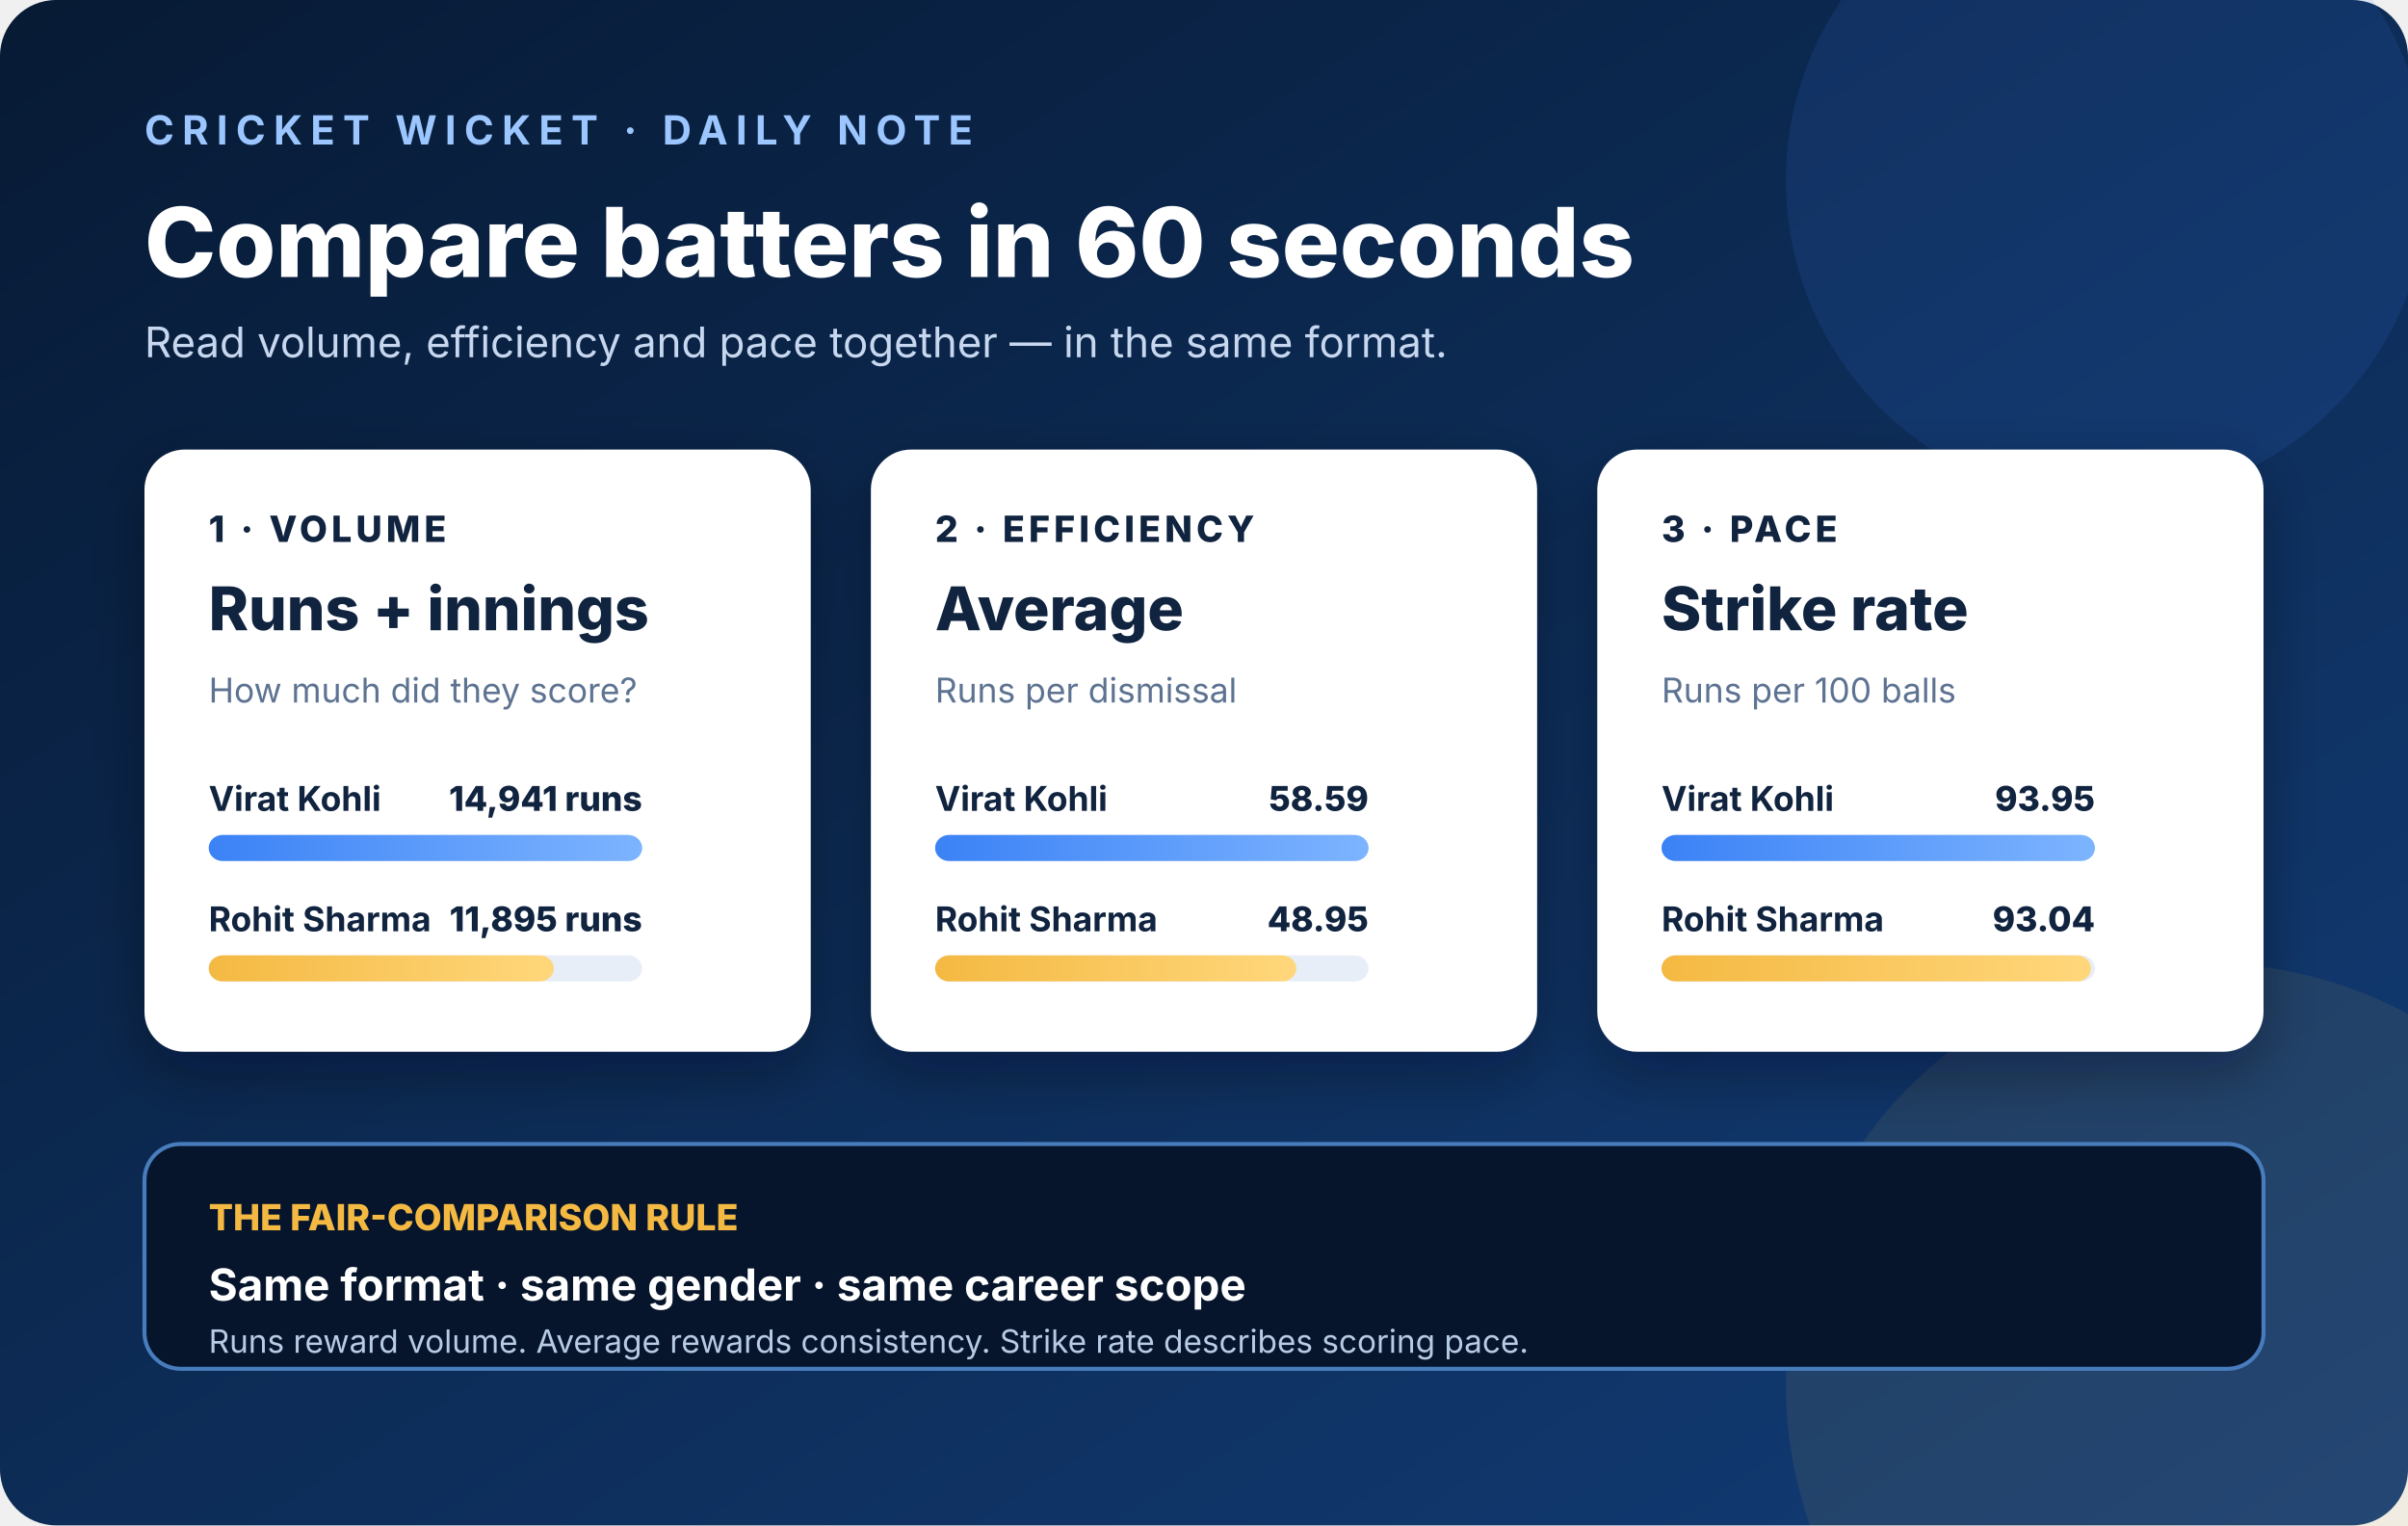
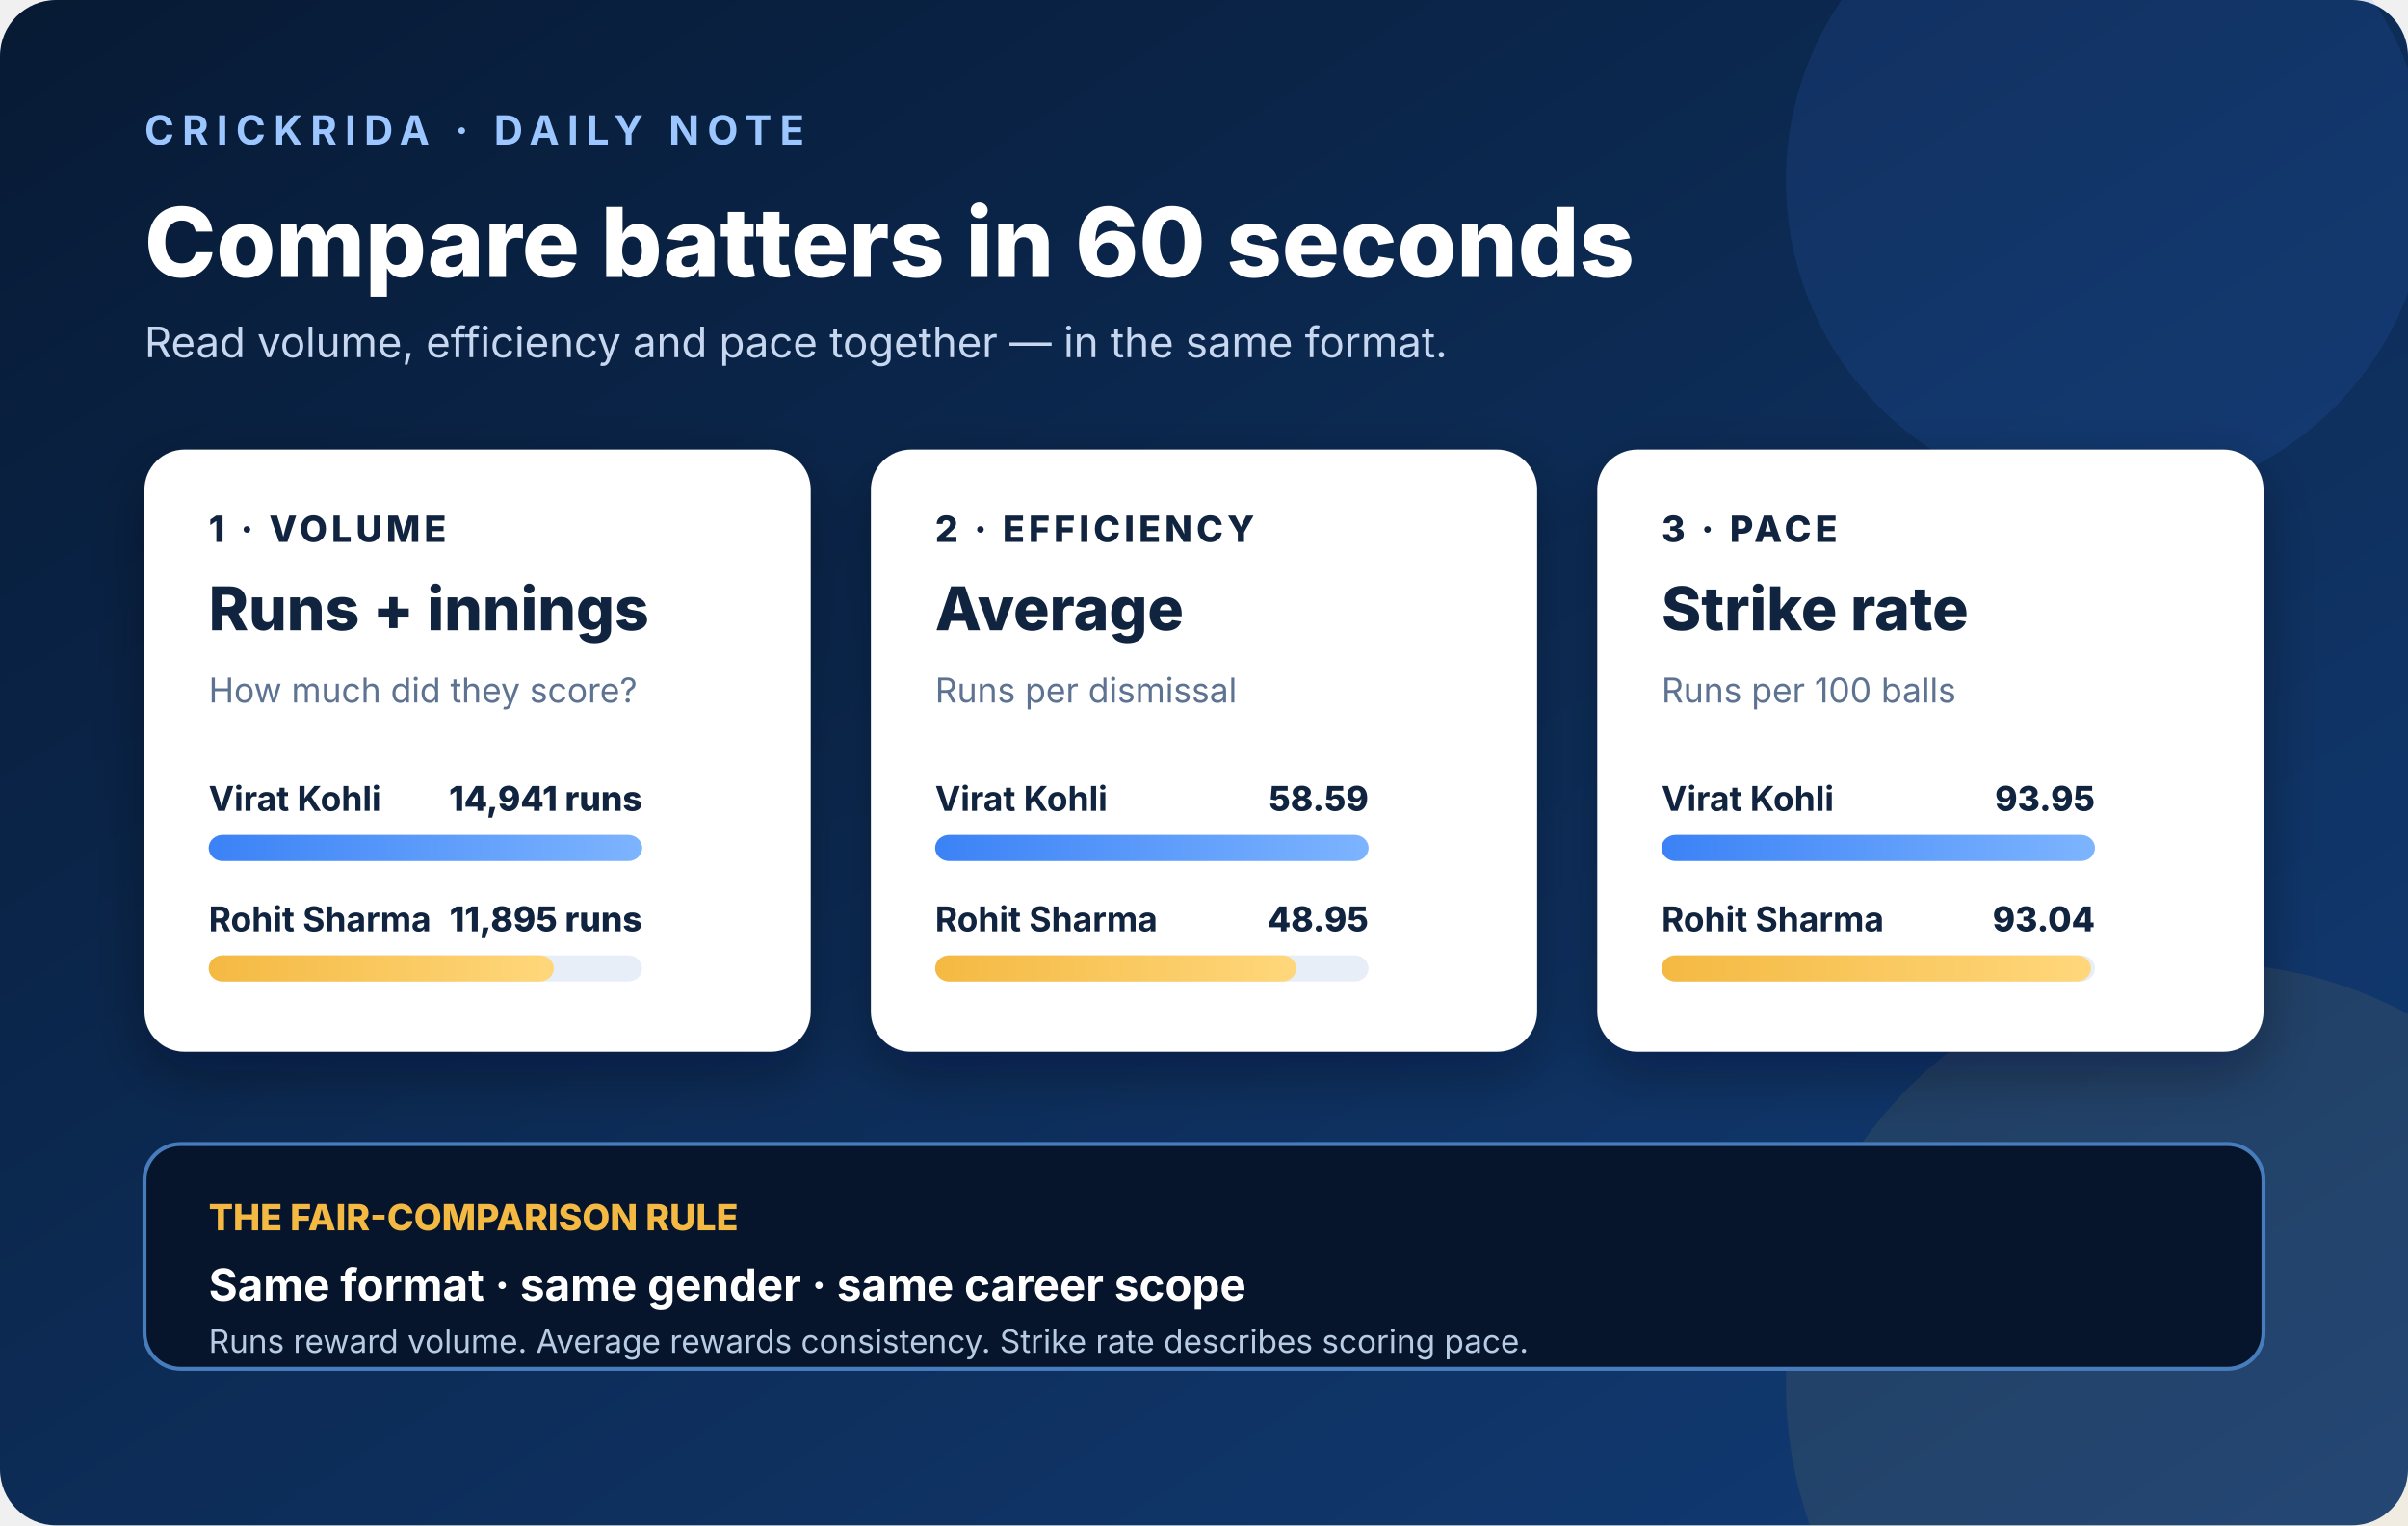
<svg xmlns="http://www.w3.org/2000/svg" viewBox="0 0 1200 760" role="img" aria-labelledby="title desc">
  <defs>
    <linearGradient id="bg" x1="0" y1="0" x2="1" y2="1">
      <stop stop-color="#071a34" />
      <stop offset="1" stop-color="#123d78" />
    </linearGradient>
    <linearGradient id="blue" x1="0" y1="0" x2="1" y2="0">
      <stop stop-color="#3b82f6" />
      <stop offset="1" stop-color="#7db4ff" />
    </linearGradient>
    <linearGradient id="gold" x1="0" y1="0" x2="1" y2="0">
      <stop stop-color="#f4b942" />
      <stop offset="1" stop-color="#ffd77b" />
    </linearGradient>
    <filter id="shadow" x="-20%" y="-20%" width="140%" height="140%">
      <feDropShadow dx="0" dy="10" stdDeviation="14" flood-color="#020b1b" flood-opacity=".35" />
    </filter>
  </defs>
  <rect width="1200" height="760" rx="28" fill="url(#bg)" />
  <circle cx="1050" cy="90" r="160" fill="#3b82f6" opacity=".12" />
  <circle cx="1100" cy="690" r="210" fill="#f4b942" opacity=".08" />
  <g font-family="Inter,Segoe UI,Arial,sans-serif" fill="#fff">
-     <text x="72" y="72" font-size="20" font-weight="700" letter-spacing="4" fill="#9cc6ff">CRICKET WICKET · DAILY NOTE</text>
+     <text x="72" y="72" font-size="20" font-weight="700" letter-spacing="4" fill="#9cc6ff">CRICKRIDA · DAILY NOTE</text>
    <text x="72" y="138" font-size="48" font-weight="800">Compare batters in 60 seconds</text>
    <text x="72" y="178" font-size="21" fill="#c6d7ef">Read volume, efficiency and pace together — in the same format.</text>
  </g>
  <g filter="url(#shadow)">
    <rect x="72" y="224" width="332" height="300" rx="20" fill="#fff" />
    <rect x="434" y="224" width="332" height="300" rx="20" fill="#fff" />
    <rect x="796" y="224" width="332" height="300" rx="20" fill="#fff" />
  </g>
  <g font-family="Inter,Segoe UI,Arial,sans-serif">
    <g fill="#10233f">
      <text x="104" y="270" font-size="18" font-weight="800" letter-spacing="2">1 · VOLUME</text>
      <text x="104" y="314" font-size="30" font-weight="800">Runs + innings</text>
      <text x="104" y="350" font-size="17" fill="#5d7391">How much did they score?</text>
      <text x="104" y="404" font-size="17" font-weight="700">Virat Kohli</text>
      <text x="320" y="404" text-anchor="end" font-size="17" font-weight="800">14,941 runs</text>
      <rect x="104" y="416" width="216" height="13" rx="7" fill="#e7eef8" />
      <rect x="104" y="416" width="216" height="13" rx="7" fill="url(#blue)" />
      <text x="104" y="464" font-size="17" font-weight="700">Rohit Sharma</text>
      <text x="320" y="464" text-anchor="end" font-size="17" font-weight="800">11,895 runs</text>
      <rect x="104" y="476" width="216" height="13" rx="7" fill="#e7eef8" />
      <rect x="104" y="476" width="172" height="13" rx="7" fill="url(#gold)" />
    </g>
    <g fill="#10233f">
      <text x="466" y="270" font-size="18" font-weight="800" letter-spacing="2">2 · EFFICIENCY</text>
      <text x="466" y="314" font-size="30" font-weight="800">Average</text>
      <text x="466" y="350" font-size="17" fill="#5d7391">Runs per dismissal</text>
      <text x="466" y="404" font-size="17" font-weight="700">Virat Kohli</text>
      <text x="682" y="404" text-anchor="end" font-size="17" font-weight="800">58.59</text>
      <rect x="466" y="416" width="216" height="13" rx="7" fill="#e7eef8" />
      <rect x="466" y="416" width="216" height="13" rx="7" fill="url(#blue)" />
      <text x="466" y="464" font-size="17" font-weight="700">Rohit Sharma</text>
      <text x="682" y="464" text-anchor="end" font-size="17" font-weight="800">48.95</text>
      <rect x="466" y="476" width="216" height="13" rx="7" fill="#e7eef8" />
      <rect x="466" y="476" width="180" height="13" rx="7" fill="url(#gold)" />
    </g>
    <g fill="#10233f">
      <text x="828" y="270" font-size="18" font-weight="800" letter-spacing="2">3 · PACE</text>
      <text x="828" y="314" font-size="30" font-weight="800">Strike rate</text>
      <text x="828" y="350" font-size="17" fill="#5d7391">Runs per 100 balls</text>
      <text x="828" y="404" font-size="17" font-weight="700">Virat Kohli</text>
      <text x="1044" y="404" text-anchor="end" font-size="17" font-weight="800">93.95</text>
      <rect x="828" y="416" width="216" height="13" rx="7" fill="#e7eef8" />
      <rect x="828" y="416" width="216" height="13" rx="7" fill="url(#blue)" />
      <text x="828" y="464" font-size="17" font-weight="700">Rohit Sharma</text>
      <text x="1044" y="464" text-anchor="end" font-size="17" font-weight="800">93.04</text>
      <rect x="828" y="476" width="216" height="13" rx="7" fill="#e7eef8" />
      <rect x="828" y="476" width="214" height="13" rx="7" fill="url(#gold)" />
    </g>
  </g>
  <rect x="72" y="570" width="1056" height="112" rx="18" fill="#06152b" stroke="#487dbd" stroke-width="2" />
  <g font-family="Inter,Segoe UI,Arial,sans-serif">
    <text x="104" y="613" font-size="18" font-weight="800" fill="#f4b942">THE FAIR-COMPARISON RULE</text>
    <text x="104" y="648" font-size="22" font-weight="700" fill="#fff">Same format · same gender · same career scope</text>
    <text x="104" y="674" font-size="16" fill="#b8cbe5">Runs reward volume. Average rewards consistency. Strike rate describes scoring pace.</text>
  </g>
</svg>
